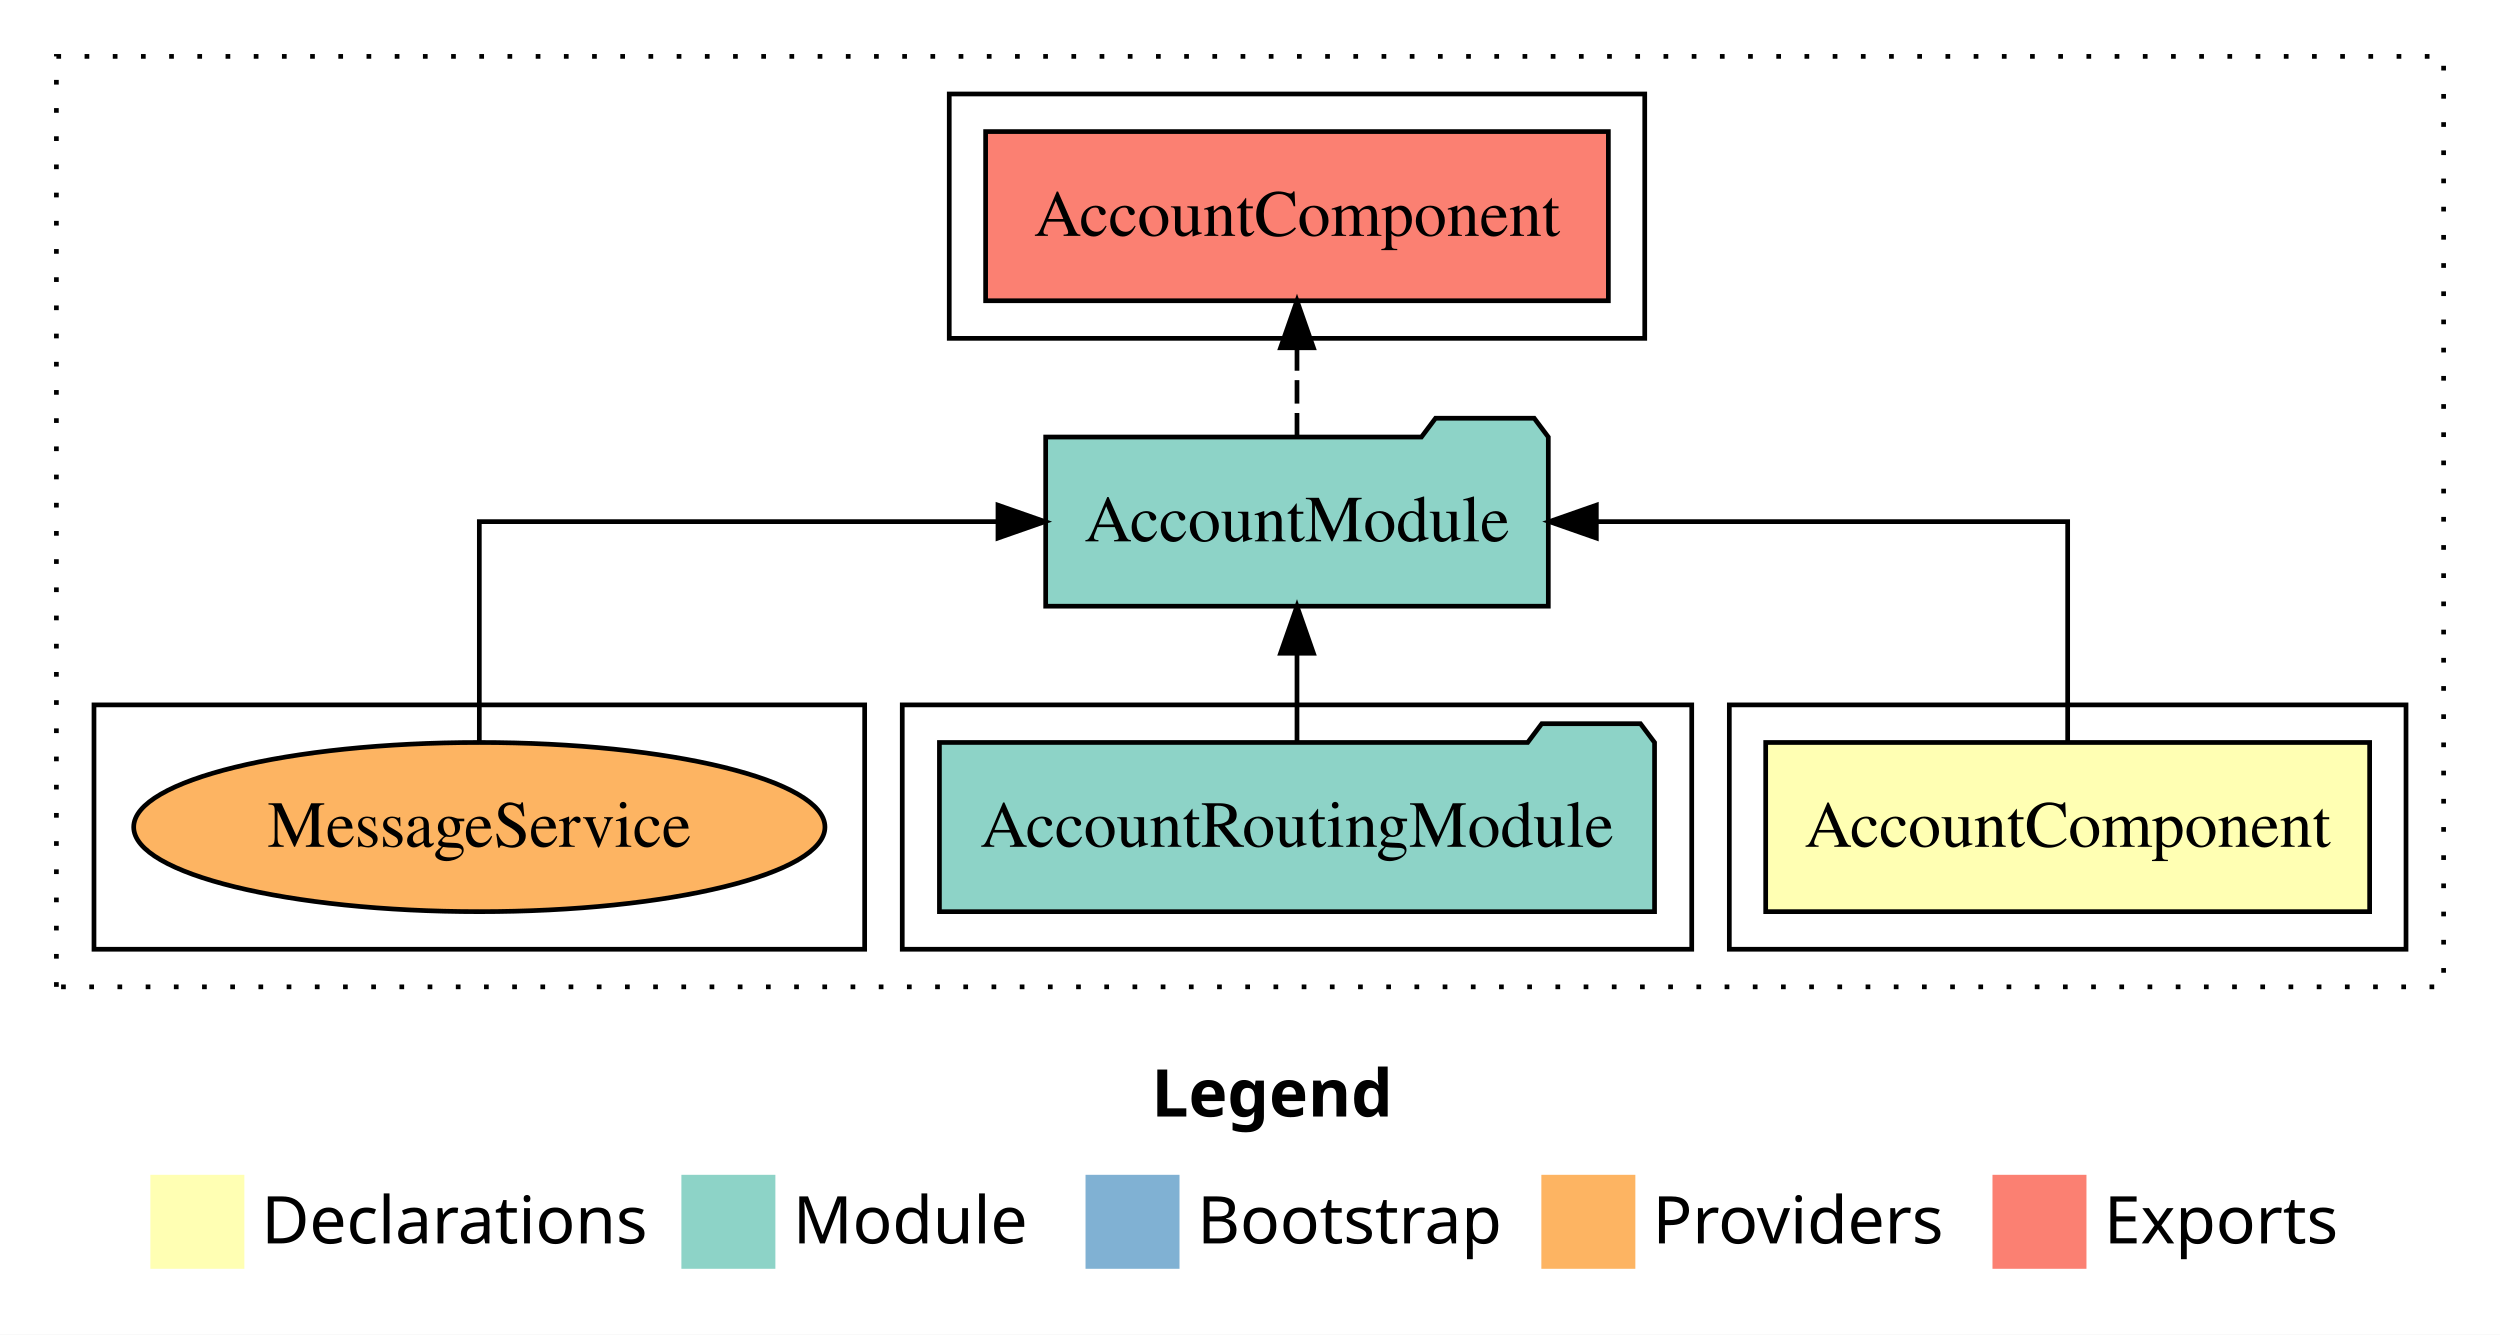
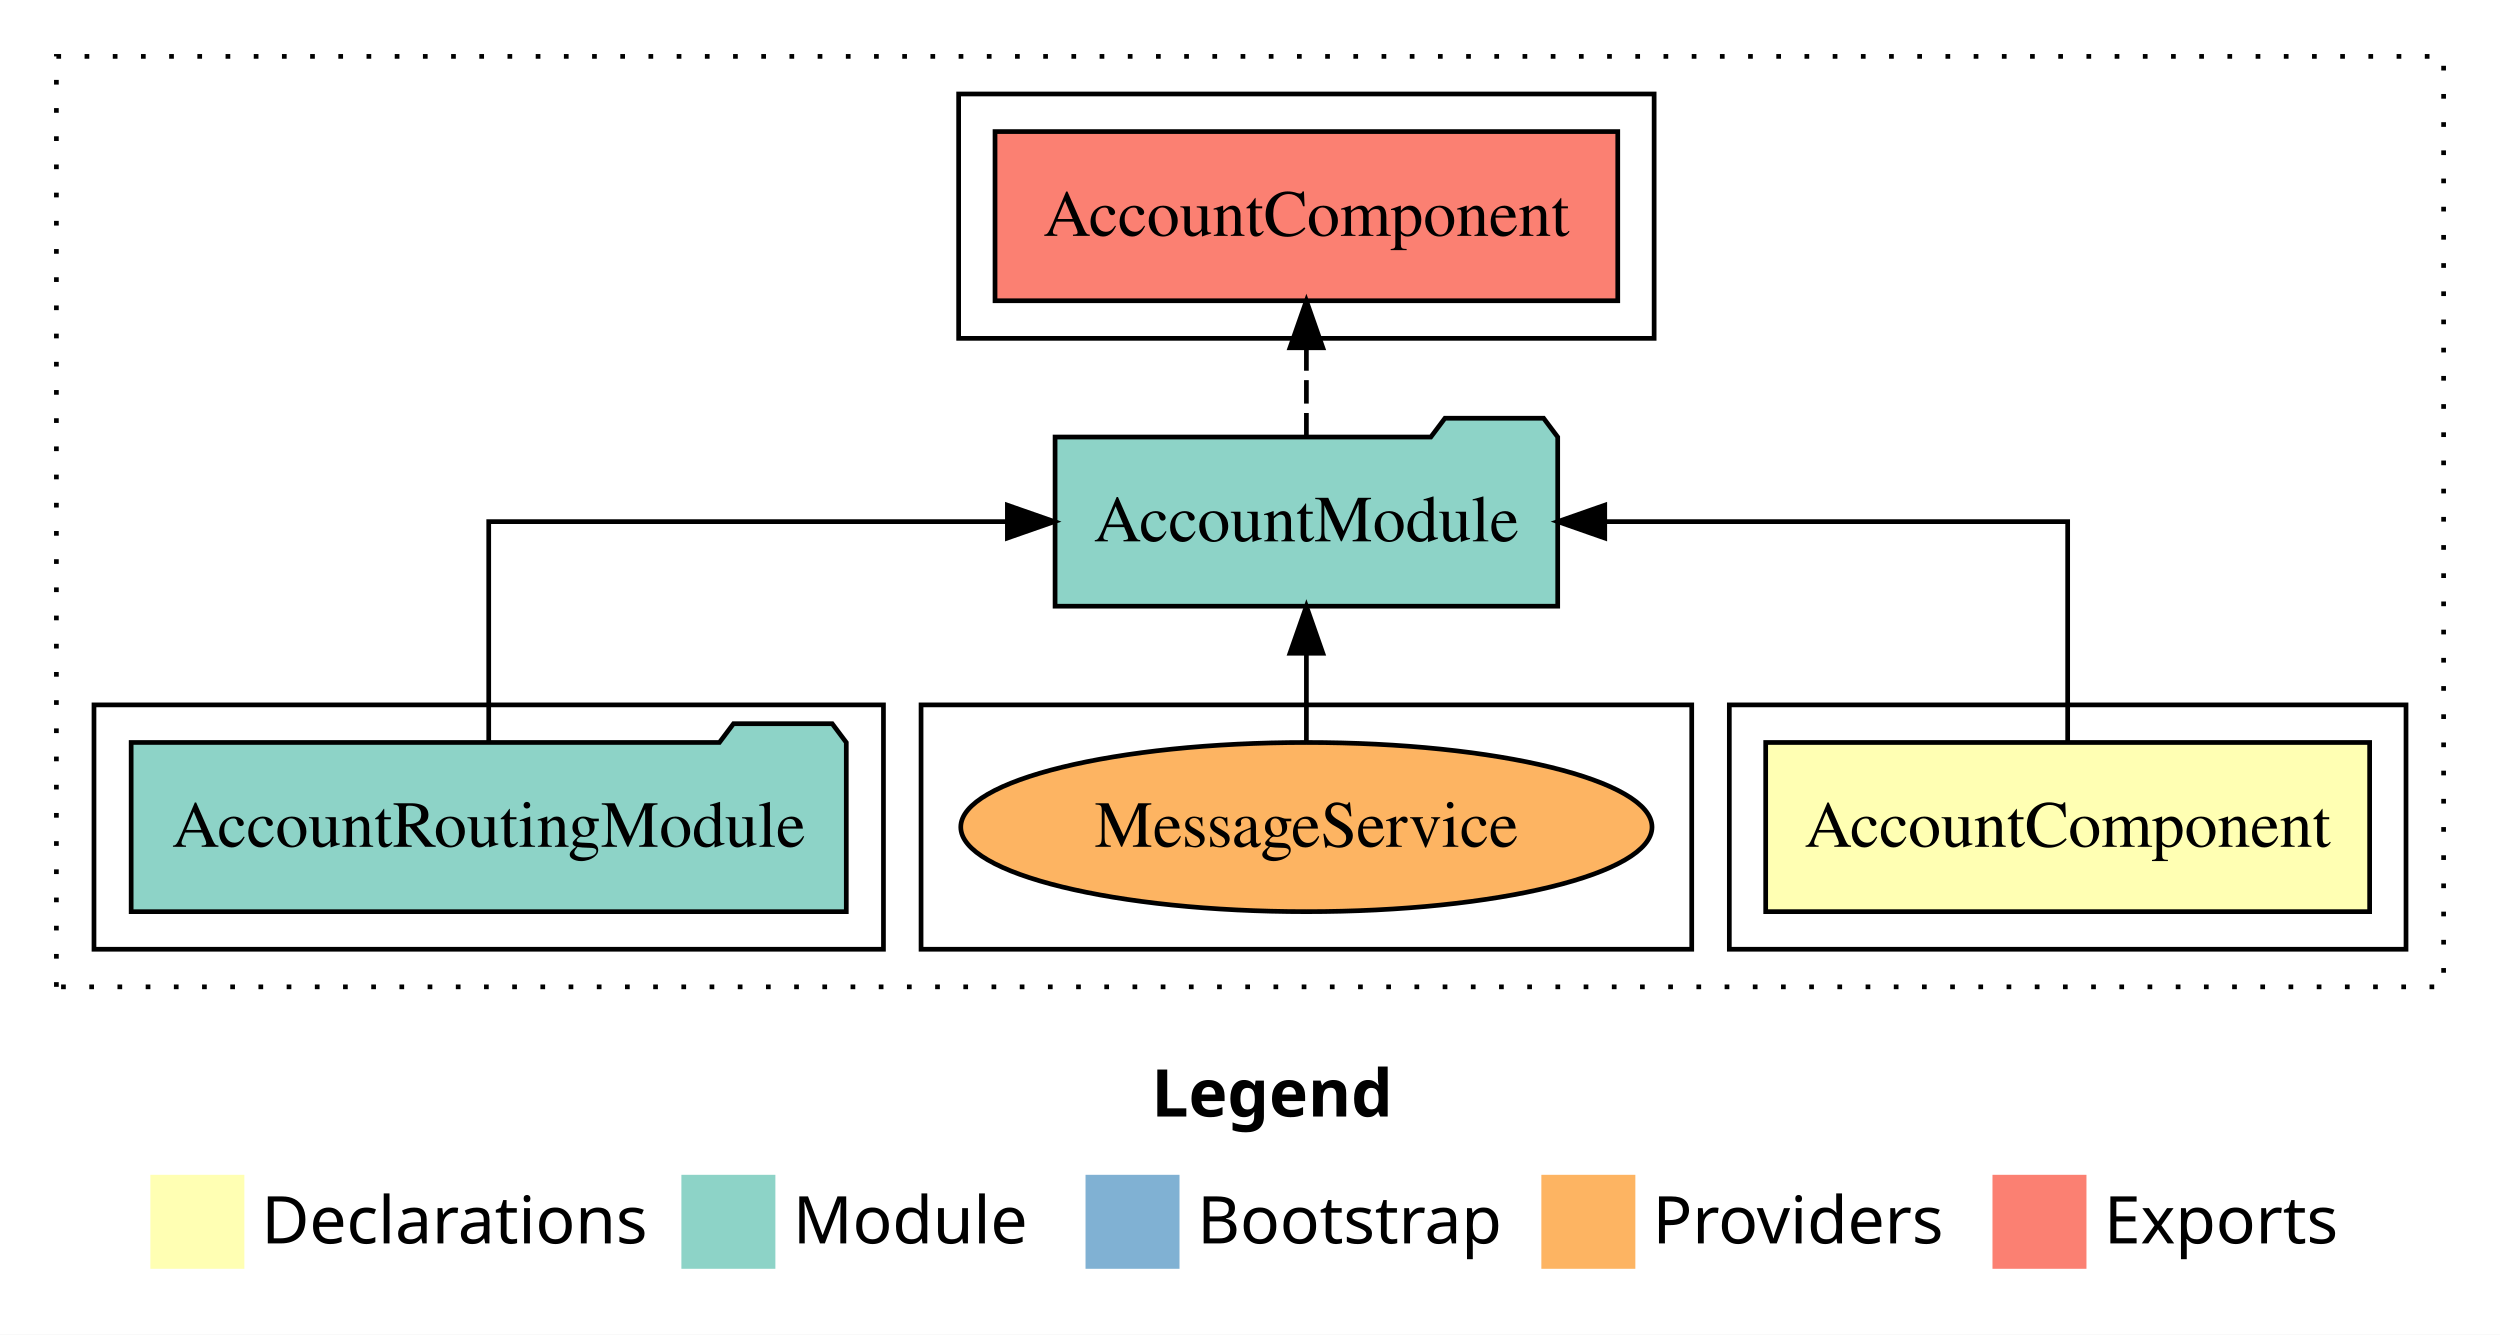
<svg xmlns="http://www.w3.org/2000/svg" width="532pt" height="284pt" viewBox="0.00 0.00 532.00 284.00">
  <g id="graph0" class="graph" transform="scale(1 1) rotate(0) translate(4 280)">
    <polygon fill="white" stroke="transparent" points="-4,4 -4,-280 528,-280 528,4 -4,4" />
    <text text-anchor="start" x="241.01" y="-42.4" font-family="sans-serif" font-weight="bold" font-size="14.00">Legend</text>
    <polygon fill="#ffffb3" stroke="transparent" points="28,-10 28,-30 48,-30 48,-10 28,-10" />
    <text text-anchor="start" x="51.63" y="-15.4" font-family="sans-serif" font-size="14.00">  Declarations</text>
    <polygon fill="#8dd3c7" stroke="transparent" points="141,-10 141,-30 161,-30 161,-10 141,-10" />
    <text text-anchor="start" x="164.73" y="-15.4" font-family="sans-serif" font-size="14.00">  Module</text>
    <polygon fill="#80b1d3" stroke="transparent" points="227,-10 227,-30 247,-30 247,-10 227,-10" />
    <text text-anchor="start" x="250.78" y="-15.4" font-family="sans-serif" font-size="14.00">  Bootstrap</text>
    <polygon fill="#fdb462" stroke="transparent" points="324,-10 324,-30 344,-30 344,-10 324,-10" />
    <text text-anchor="start" x="347.67" y="-15.4" font-family="sans-serif" font-size="14.00">  Providers</text>
    <polygon fill="#fb8072" stroke="transparent" points="420,-10 420,-30 440,-30 440,-10 420,-10" />
    <text text-anchor="start" x="443.73" y="-15.4" font-family="sans-serif" font-size="14.00">  Exports</text>
    <g id="clust1" class="cluster">
      <polygon fill="none" stroke="black" stroke-dasharray="1,5" points="8,-70 8,-268 516,-268 516,-70 8,-70" />
    </g>
    <g id="clust2" class="cluster">
      <polygon fill="none" stroke="black" points="364,-78 364,-130 508,-130 508,-78 364,-78" />
    </g>
-     <g id="clust4" class="cluster">
-       <polygon fill="none" stroke="black" points="188,-78 188,-130 356,-130 356,-78 188,-78" />
+     <g id="clust5" class="cluster">
+       <polygon fill="none" stroke="black" points="200,-208 200,-260 348,-260 348,-208 200,-208" />
    </g>
    <g id="clust7" class="cluster">
-       <polygon fill="none" stroke="black" points="16,-78 16,-130 180,-130 180,-78 16,-78" />
+       <polygon fill="none" stroke="black" points="192,-78 192,-130 356,-130 356,-78 192,-78" />
    </g>
-     <g id="clust5" class="cluster">
-       <polygon fill="none" stroke="black" points="198,-208 198,-260 346,-260 346,-208 198,-208" />
+     <g id="clust4" class="cluster">
+       <polygon fill="none" stroke="black" points="16,-78 16,-130 184,-130 184,-78 16,-78" />
    </g>
    <g id="node1" class="node">
      <polygon fill="#ffffb3" stroke="black" points="500.26,-122 371.74,-122 371.74,-86 500.26,-86 500.26,-122" />
      <text text-anchor="middle" x="436" y="-99.8" font-family="Times,serif" font-size="14.00">AccountComponent</text>
    </g>
    <g id="node2" class="node">
-       <polygon fill="#8dd3c7" stroke="black" points="325.48,-187 322.48,-191 301.48,-191 298.48,-187 218.52,-187 218.52,-151 325.48,-151 325.48,-187" />
-       <text text-anchor="middle" x="272" y="-164.8" font-family="Times,serif" font-size="14.00">AccountModule</text>
+       <polygon fill="#8dd3c7" stroke="black" points="327.48,-187 324.48,-191 303.48,-191 300.48,-187 220.52,-187 220.52,-151 327.48,-151 327.48,-187" />
+       <text text-anchor="middle" x="274" y="-164.8" font-family="Times,serif" font-size="14.00">AccountModule</text>
    </g>
    <g id="edge1" class="edge">
-       <path fill="none" stroke="black" d="M436,-122.11C436,-141.34 436,-169 436,-169 436,-169 335.7,-169 335.7,-169" />
-       <polygon fill="black" stroke="black" points="335.7,-165.5 325.7,-169 335.7,-172.5 335.7,-165.5" />
+       <path fill="none" stroke="black" d="M436,-122.11C436,-141.34 436,-169 436,-169 436,-169 337.49,-169 337.49,-169" />
+       <polygon fill="black" stroke="black" points="337.49,-165.5 327.49,-169 337.49,-172.5 337.49,-165.5" />
    </g>
    <g id="node4" class="node">
-       <polygon fill="#fb8072" stroke="black" points="338.26,-252 205.74,-252 205.74,-216 338.26,-216 338.26,-252" />
-       <text text-anchor="middle" x="272" y="-229.8" font-family="Times,serif" font-size="14.00">AccountComponent </text>
+       <polygon fill="#fb8072" stroke="black" points="340.26,-252 207.74,-252 207.74,-216 340.26,-216 340.26,-252" />
+       <text text-anchor="middle" x="274" y="-229.8" font-family="Times,serif" font-size="14.00">AccountComponent </text>
    </g>
    <g id="edge3" class="edge">
-       <path fill="none" stroke="black" stroke-dasharray="5,2" d="M272,-187.11C272,-187.11 272,-205.99 272,-205.99" />
-       <polygon fill="black" stroke="black" points="268.5,-205.99 272,-215.99 275.5,-205.99 268.5,-205.99" />
+       <path fill="none" stroke="black" stroke-dasharray="5,2" d="M274,-187.11C274,-187.11 274,-205.99 274,-205.99" />
+       <polygon fill="black" stroke="black" points="270.5,-205.99 274,-215.99 277.5,-205.99 270.5,-205.99" />
    </g>
    <g id="node3" class="node">
-       <polygon fill="#8dd3c7" stroke="black" points="348.09,-122 345.09,-126 324.09,-126 321.09,-122 195.91,-122 195.91,-86 348.09,-86 348.09,-122" />
-       <text text-anchor="middle" x="272" y="-99.8" font-family="Times,serif" font-size="14.00">AccountRoutingModule</text>
+       <polygon fill="#8dd3c7" stroke="black" points="176.09,-122 173.09,-126 152.09,-126 149.09,-122 23.91,-122 23.91,-86 176.09,-86 176.09,-122" />
+       <text text-anchor="middle" x="100" y="-99.8" font-family="Times,serif" font-size="14.00">AccountRoutingModule</text>
    </g>
    <g id="edge2" class="edge">
-       <path fill="none" stroke="black" d="M272,-122.11C272,-122.11 272,-140.99 272,-140.99" />
-       <polygon fill="black" stroke="black" points="268.5,-140.99 272,-150.99 275.5,-140.99 268.5,-140.99" />
+       <path fill="none" stroke="black" d="M100,-122.11C100,-141.34 100,-169 100,-169 100,-169 210.37,-169 210.37,-169" />
+       <polygon fill="black" stroke="black" points="210.37,-172.5 220.37,-169 210.37,-165.5 210.37,-172.5" />
    </g>
    <g id="node5" class="node">
-       <ellipse fill="#fdb462" stroke="black" cx="98" cy="-104" rx="73.55" ry="18" />
-       <text text-anchor="middle" x="98" y="-99.8" font-family="Times,serif" font-size="14.00">MessageService</text>
+       <ellipse fill="#fdb462" stroke="black" cx="274" cy="-104" rx="73.55" ry="18" />
+       <text text-anchor="middle" x="274" y="-99.8" font-family="Times,serif" font-size="14.00">MessageService</text>
    </g>
    <g id="edge4" class="edge">
-       <path fill="none" stroke="black" d="M98,-122.11C98,-141.34 98,-169 98,-169 98,-169 208.37,-169 208.37,-169" />
-       <polygon fill="black" stroke="black" points="208.37,-172.5 218.37,-169 208.37,-165.5 208.37,-172.5" />
+       <path fill="none" stroke="black" d="M274,-122.11C274,-122.11 274,-140.99 274,-140.99" />
+       <polygon fill="black" stroke="black" points="270.5,-140.99 274,-150.99 277.5,-140.99 270.5,-140.99" />
    </g>
  </g>
</svg>
